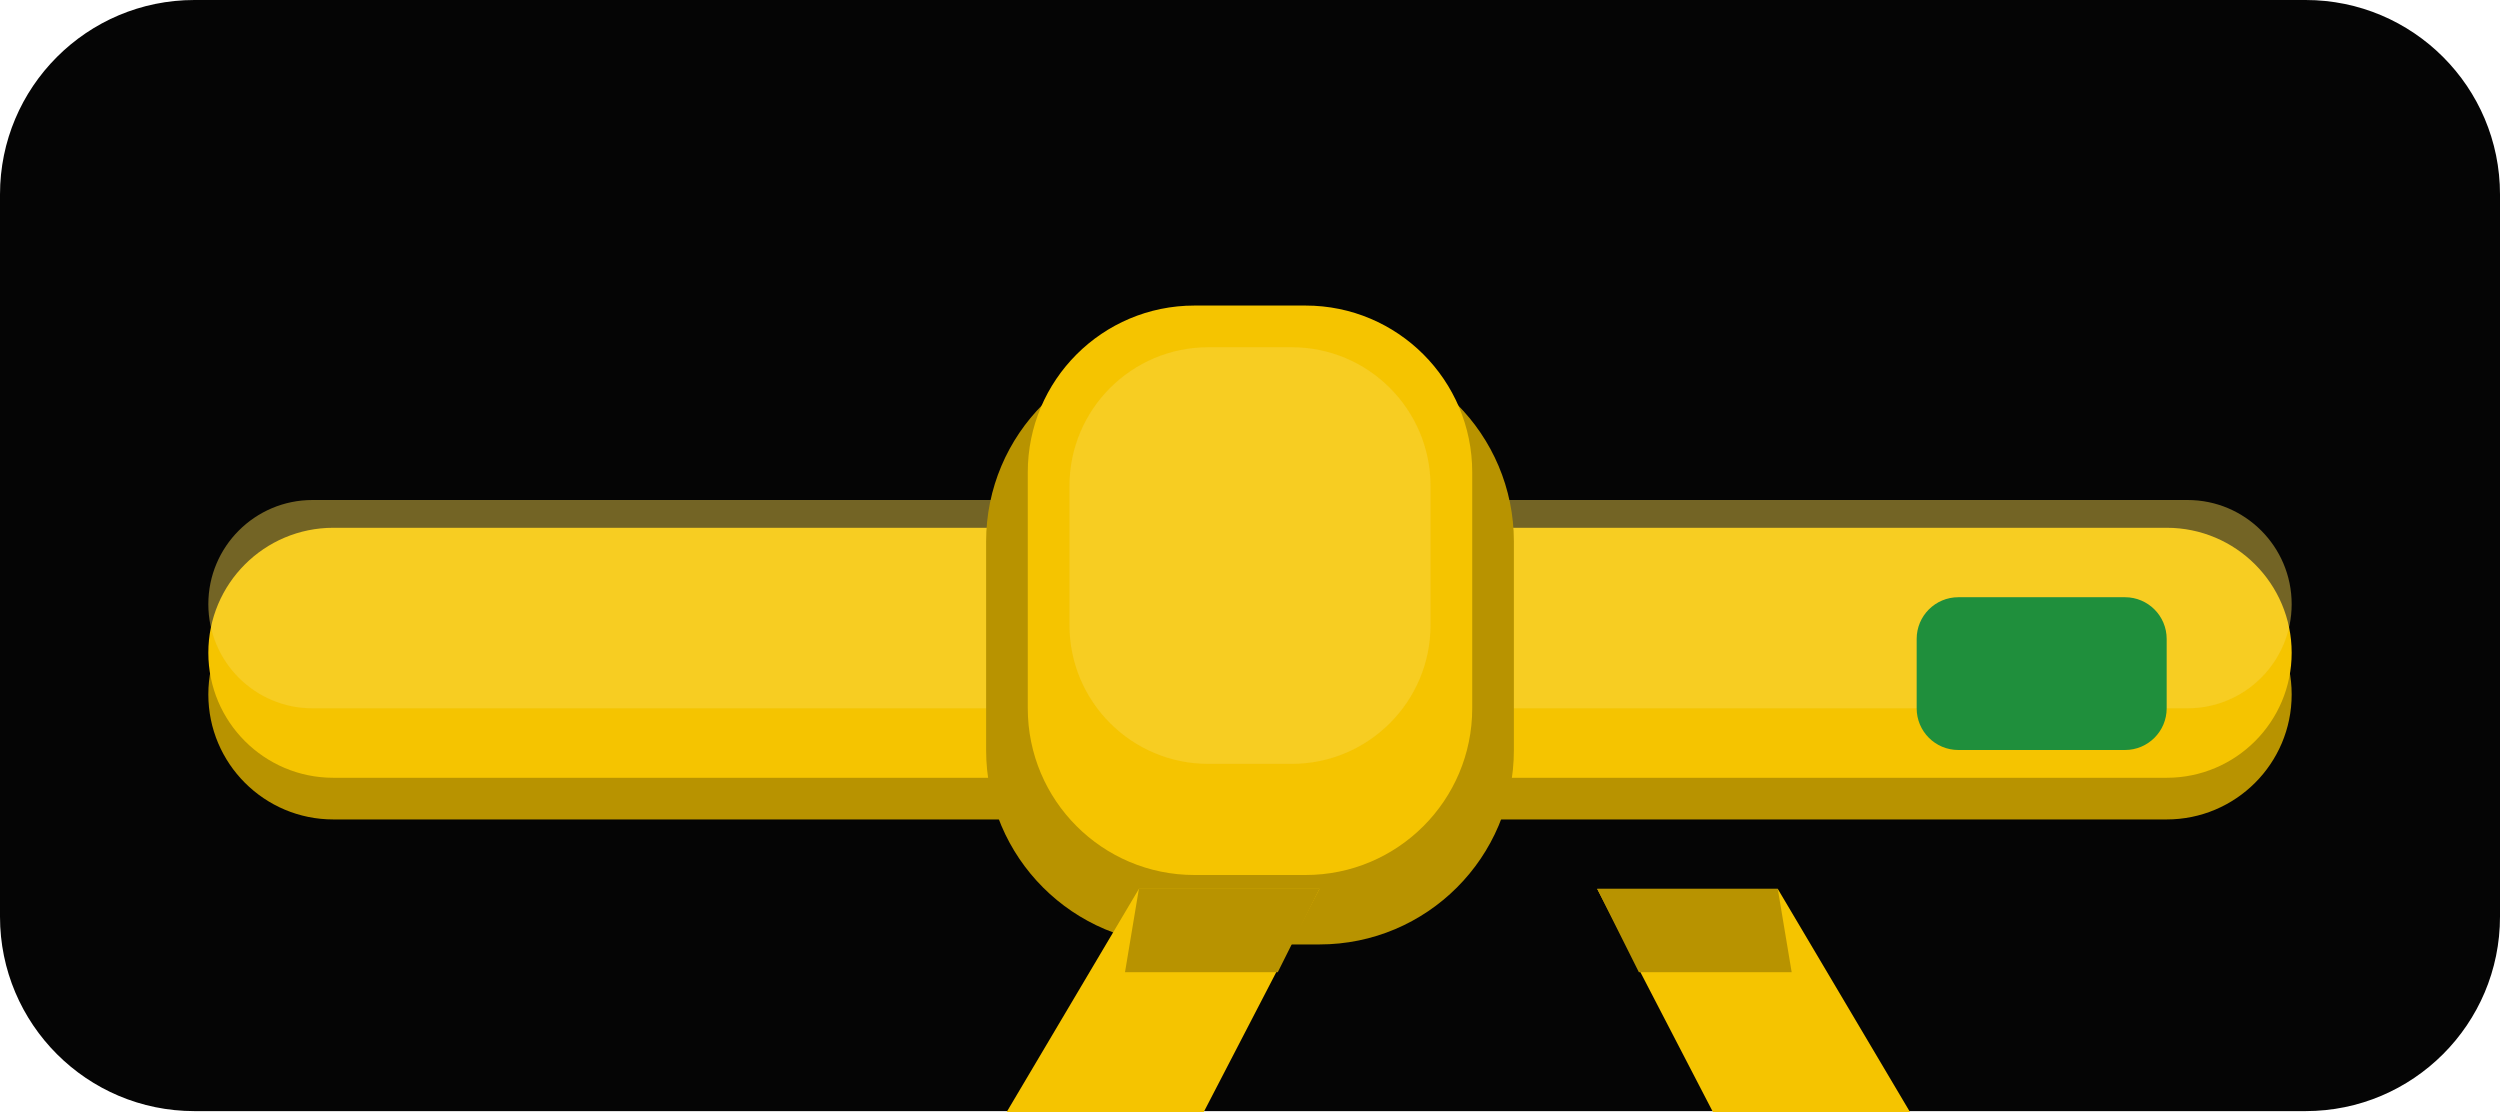
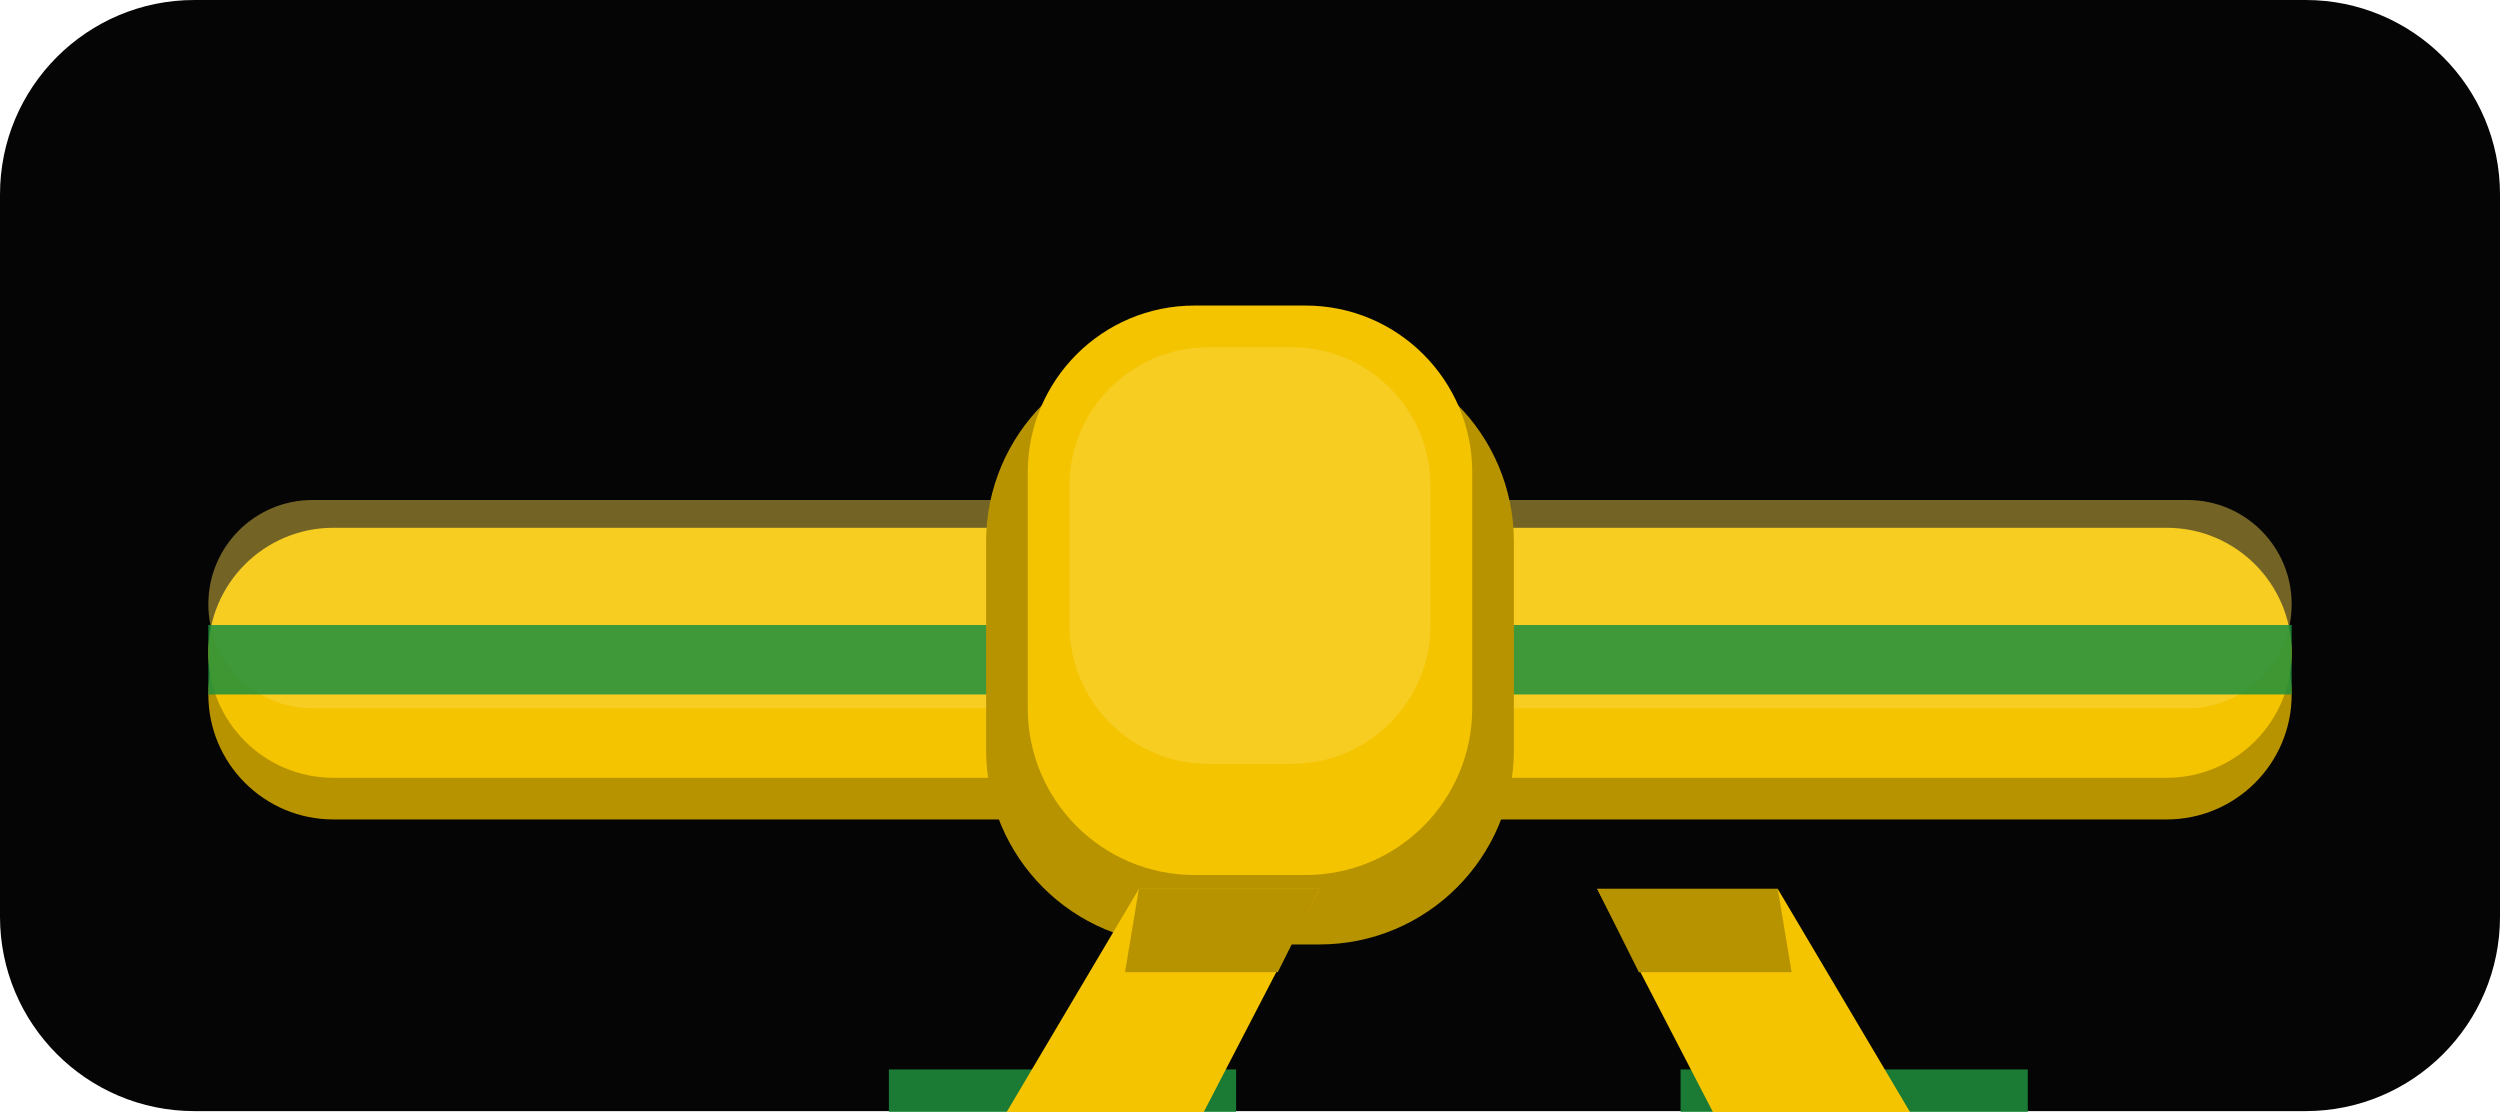
<svg xmlns="http://www.w3.org/2000/svg" width="360" height="160" viewBox="0 0 360 160">
  <rect width="360" height="160" rx="28" fill="#050505" />
  <g transform="translate(30,32)">
    <rect x="0" y="50" width="300" height="36" rx="18" fill="#B89300" />
    <rect x="0" y="44" width="300" height="36" rx="18" fill="#f5c400" />
    <rect x="0" y="40" width="300" height="30" rx="15" fill="#F8D64C" opacity="0.45" />
+     <rect x="0" y="58" width="300" height="10" fill="#1f8f3c" opacity="0.85" />
+     <rect x="134" y="34" width="52" height="22" rx="10" fill="#1f8f3c" opacity="0.95" />
+     <rect x="98" y="122" width="50" height="10" fill="#1f8f3c" opacity="0.85" />
+     <rect x="212" y="122" width="50" height="10" fill="#1f8f3c" opacity="0.85" />
    <rect x="112" y="18" width="76" height="86" rx="28" fill="#B89300" />
    <rect x="118" y="12" width="64" height="82" rx="24" fill="#f5c400" />
    <rect x="124" y="18" width="52" height="60" rx="20" fill="#F8D64C" opacity="0.45" />
    <path d="M134 96 L102 150 L132 150 L160 96 Z" fill="#f5c400" />
    <path d="M226 96 L258 150 L228 150 L200 96 Z" fill="#f5c400" />
    <path d="M134 96 L132 108 L154 108 L160 96 Z" fill="#B89300" />
    <path d="M226 96 L228 108 L206 108 L200 96 Z" fill="#B89300" />
-     <rect x="246" y="54" width="36" height="22" rx="6" fill="#1f8f3c" />
  </g>
</svg>
